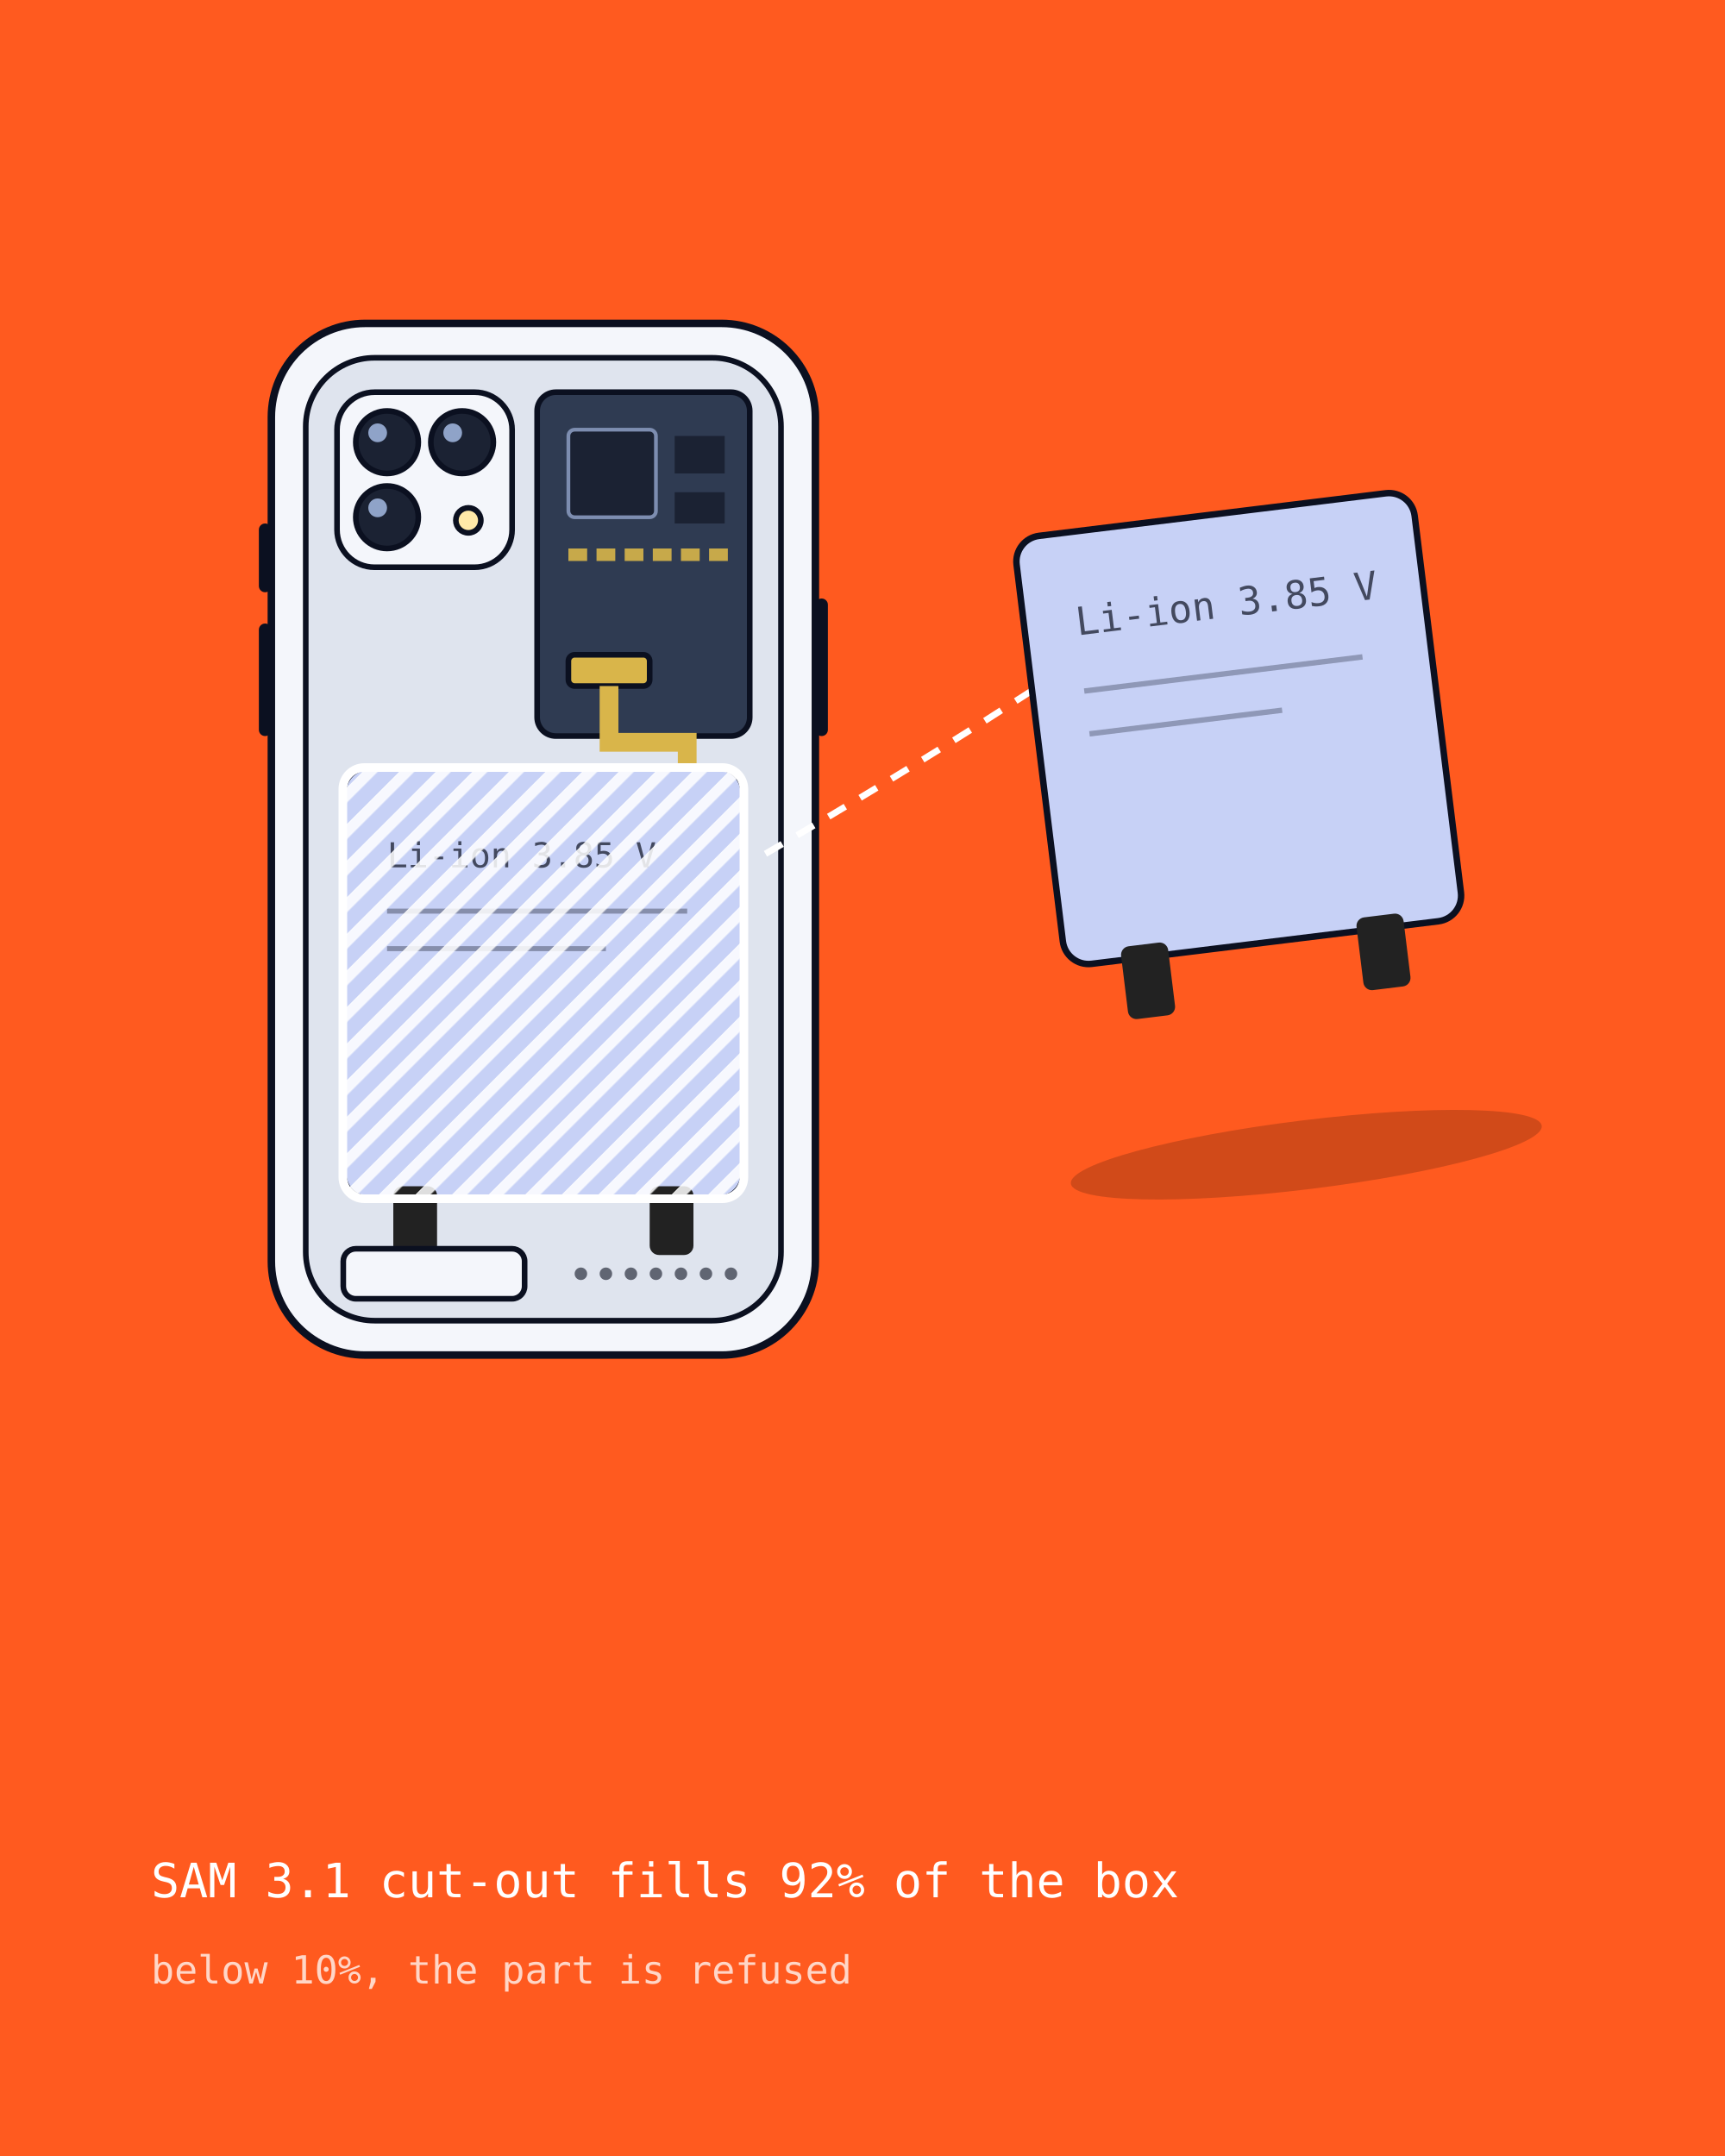
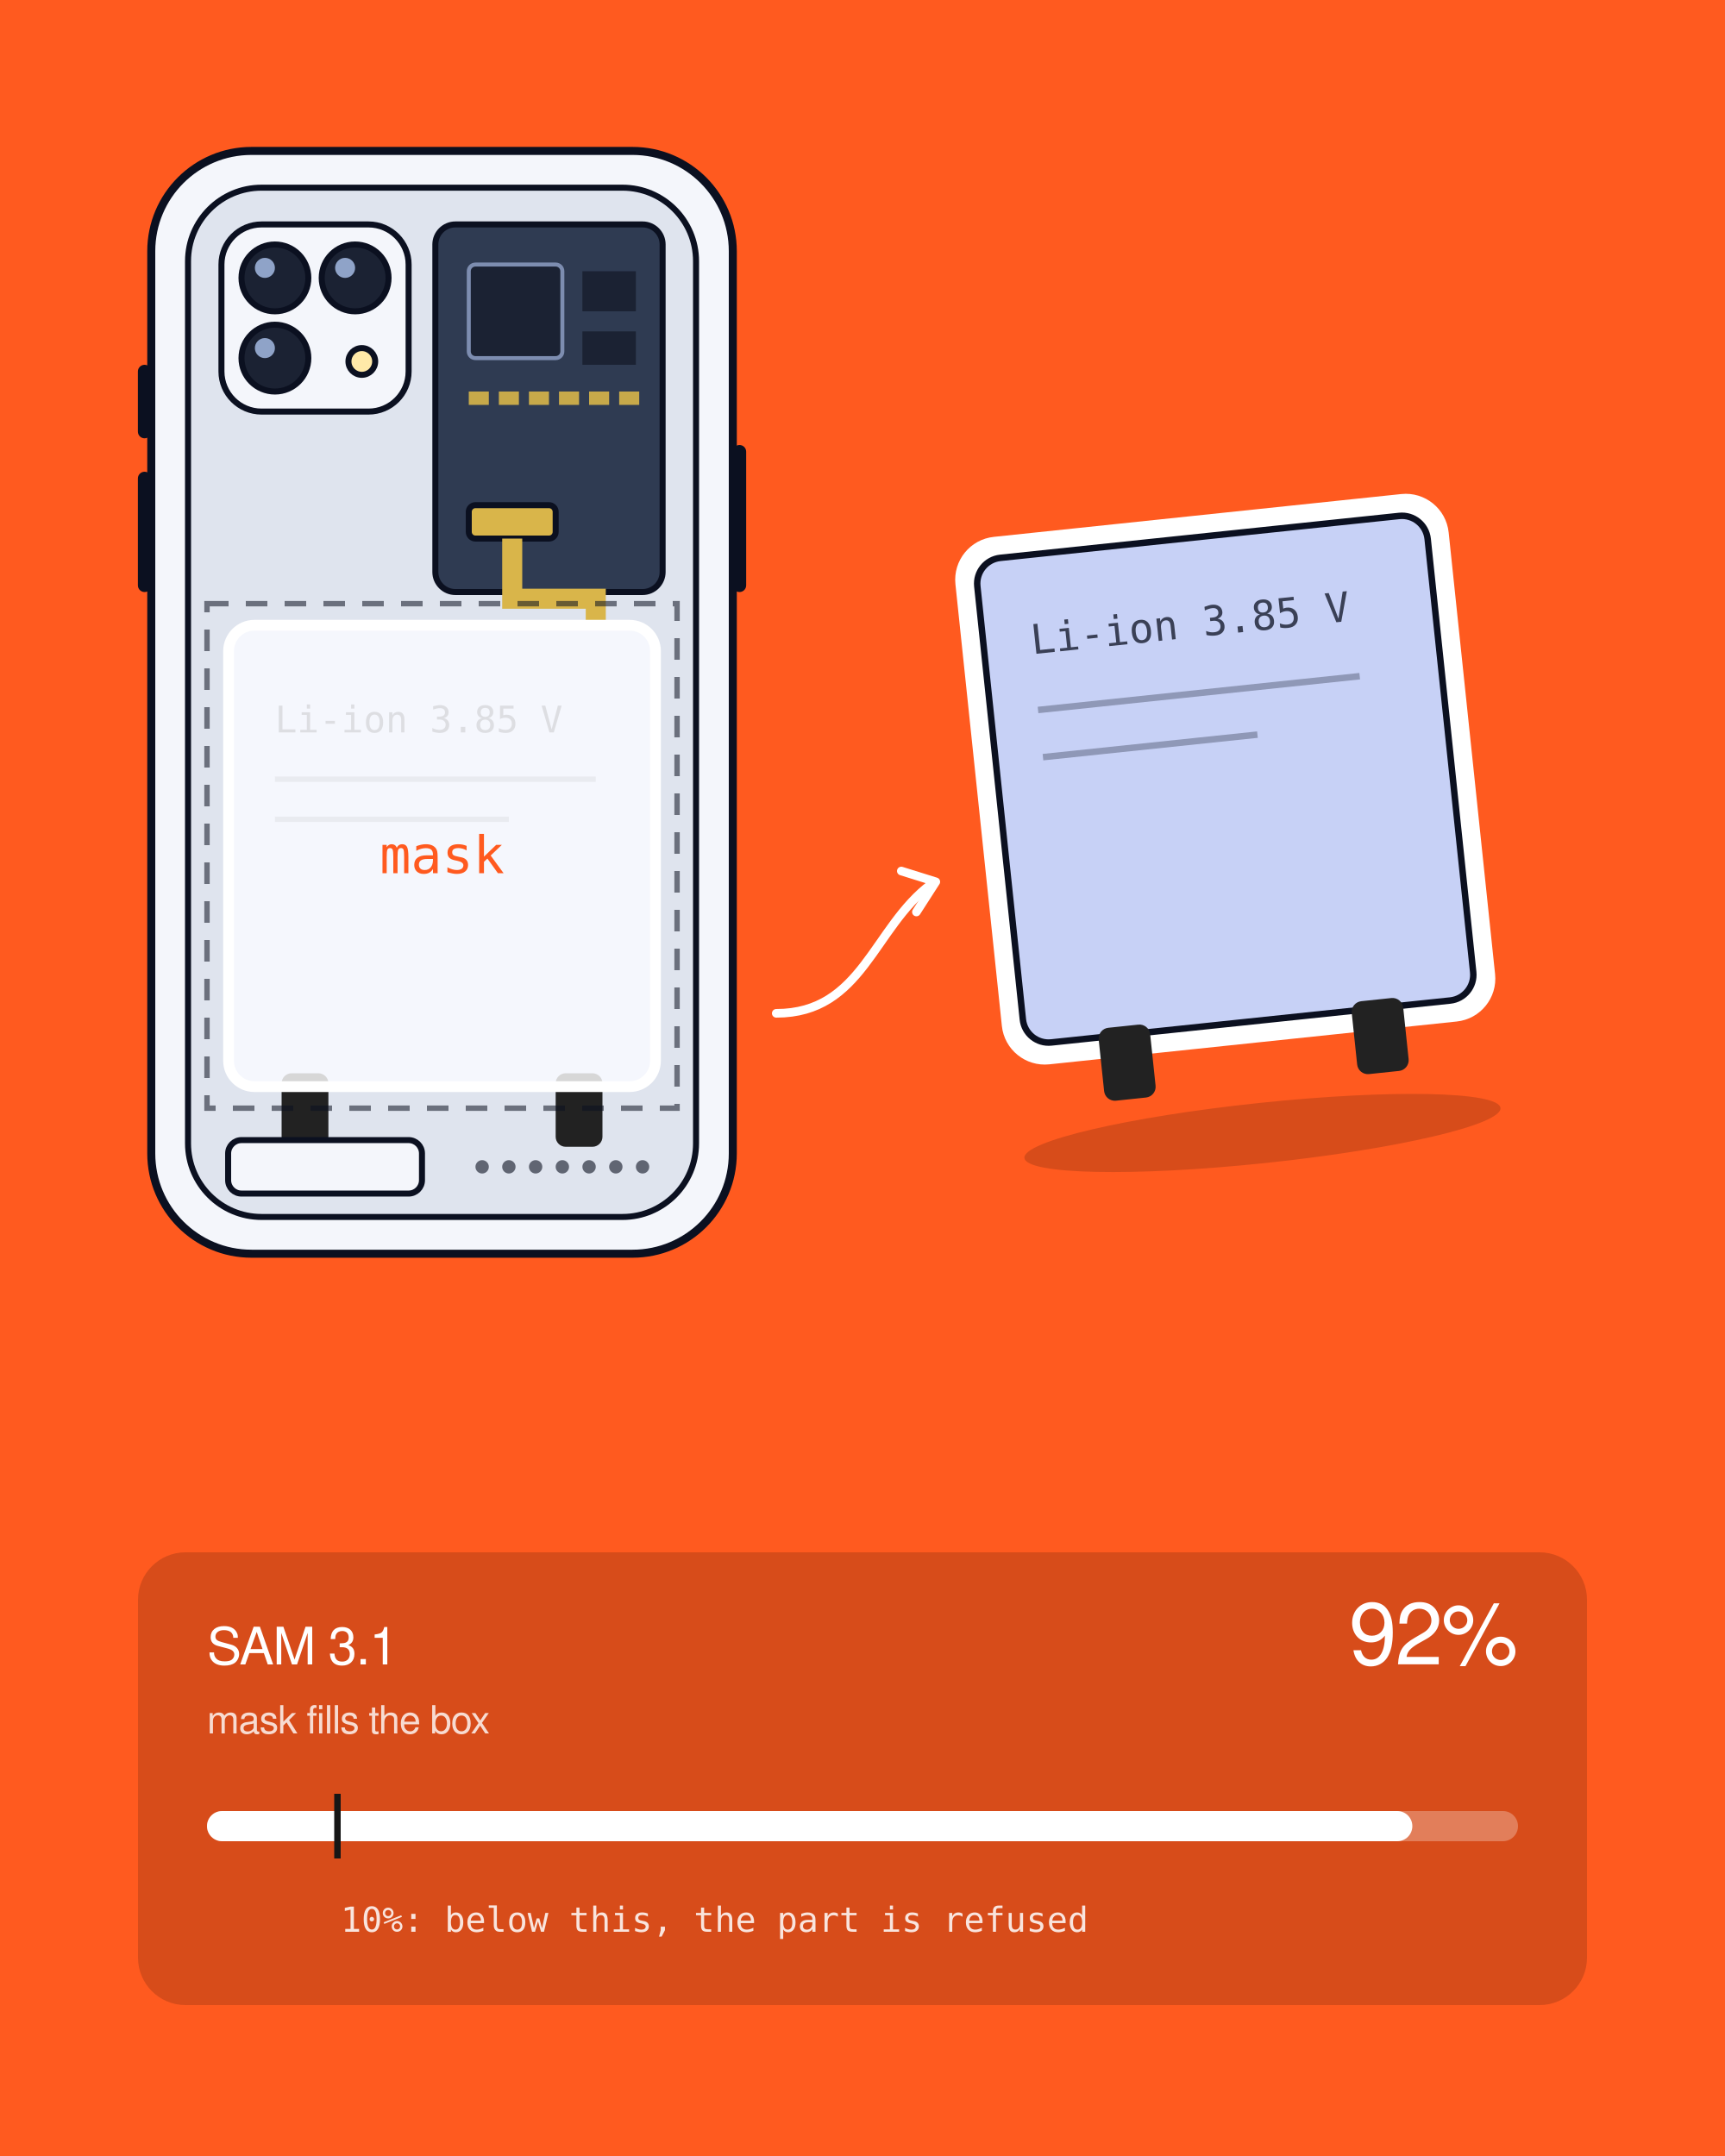
- <svg xmlns="http://www.w3.org/2000/svg" viewBox="0 0 800 1000" role="img" aria-label="SAM 3.1 cuts the battery out inside the box Spark pointed at" preserveAspectRatio="xMidYMid slice">
+ <svg xmlns="http://www.w3.org/2000/svg" viewBox="0 0 800 1000" role="img" aria-label="SAM 3.1 cuts the battery out inside the box; its mask fills 92% of it" preserveAspectRatio="xMidYMid slice">
  <rect width="800" height="1000" fill="#ff5a1f" />
-   <g transform="translate(-38.0 126.8) scale(1.45)">
+   <g transform="translate(-105.0 45.2) scale(1.55)">
    <rect x="113" y="16" width="174" height="330" rx="30" fill="#f4f6fb" stroke="#0b1020" stroke-width="2.4" />
    <rect x="109" y="80" width="4" height="22" rx="2" fill="#0b1020" />
    <rect x="109" y="112" width="4" height="36" rx="2" fill="#0b1020" />
    <rect x="287" y="104" width="4" height="44" rx="2" fill="#0b1020" />
    <rect x="124" y="27" width="152" height="308" rx="22" fill="#dfe4ee" stroke="#0b1020" stroke-width="1.8" stroke-linejoin="round" />
    <rect x="134" y="38" width="56" height="56" rx="12" fill="#f4f6fb" stroke="#0b1020" stroke-width="1.8" stroke-linejoin="round" />
    <circle cx="150" cy="54" r="10" fill="#1b2233" stroke="#0b1020" stroke-width="1.8" stroke-linejoin="round" />
    <circle cx="147" cy="51" r="3" fill="#8fa3c8" />
    <circle cx="174" cy="54" r="10" fill="#1b2233" stroke="#0b1020" stroke-width="1.8" stroke-linejoin="round" />
    <circle cx="171" cy="51" r="3" fill="#8fa3c8" />
    <circle cx="150" cy="78" r="10" fill="#1b2233" stroke="#0b1020" stroke-width="1.8" stroke-linejoin="round" />
    <circle cx="147" cy="75" r="3" fill="#8fa3c8" />
    <circle cx="176" cy="79" r="4" fill="#ffe9a8" stroke="#0b1020" stroke-width="1.8" stroke-linejoin="round" />
    <rect x="198" y="38" width="68" height="110" rx="6" fill="#2f3b52" stroke="#0b1020" stroke-width="1.8" stroke-linejoin="round" />
    <rect x="208" y="50" width="28" height="28" rx="2" fill="#1b2233" stroke="#7d8db0" stroke-width="1.2" />
    <rect x="242" y="52" width="16" height="12" fill="#1b2233" />
    <rect x="242" y="70" width="16" height="10" fill="#1b2233" />
    <rect x="208" y="88" width="6" height="4" fill="#c7a94a" />
    <rect x="217" y="88" width="6" height="4" fill="#c7a94a" />
    <rect x="226" y="88" width="6" height="4" fill="#c7a94a" />
    <rect x="235" y="88" width="6" height="4" fill="#c7a94a" />
    <rect x="244" y="88" width="6" height="4" fill="#c7a94a" />
    <rect x="253" y="88" width="6" height="4" fill="#c7a94a" />
    <rect x="208" y="122" width="26" height="10" rx="2" fill="#d9b54a" stroke="#0b1020" stroke-width="1.8" stroke-linejoin="round" />
    <path d="M221 132 V150 H246 V158" fill="none" stroke="#d9b54a" stroke-width="6" />
    <g class="">
      <rect x="136" y="158" width="128" height="138" rx="8" fill="#c7d1f6" stroke="#0b1020" stroke-width="2" />
      <text x="150" y="190" font-family="JetBrains Mono, ui-monospace, Menlo, monospace" font-size="11" fill="#0b1020" opacity=".7">Li-ion 3.85 V</text>
      <path d="M150 204 h96 M150 216 h70" stroke="#0b1020" stroke-width="1.6" opacity=".35" />
      <rect x="152" y="292" width="14" height="22" rx="3" fill="#222" />
      <rect x="234" y="292" width="14" height="22" rx="3" fill="#222" />
    </g>
    <rect x="136" y="312" width="58" height="16" rx="4" fill="#f4f6fb" stroke="#0b1020" stroke-width="1.8" stroke-linejoin="round" />
    <circle cx="212" cy="320" r="2" fill="#0b1020" opacity=".6" />
    <circle cx="220" cy="320" r="2" fill="#0b1020" opacity=".6" />
    <circle cx="228" cy="320" r="2" fill="#0b1020" opacity=".6" />
    <circle cx="236" cy="320" r="2" fill="#0b1020" opacity=".6" />
    <circle cx="244" cy="320" r="2" fill="#0b1020" opacity=".6" />
    <circle cx="252" cy="320" r="2" fill="#0b1020" opacity=".6" />
    <circle cx="260" cy="320" r="2" fill="#0b1020" opacity=".6" />
  </g>
-   <defs>
-     <pattern id="hatch" width="12" height="12" patternTransform="rotate(45)" patternUnits="userSpaceOnUse">
-       <rect width="5" height="12" fill="#fff" opacity=".85" />
-     </pattern>
-   </defs>
-   <rect x="159" y="356" width="186" height="200" rx="10" fill="url(#hatch)" stroke="#fff" stroke-width="4" />
-   <path d="M355 396 C 520 300, 560 260, 590 250" fill="none" stroke="#fff" stroke-width="3" stroke-dasharray="9 8" />
-   <g class="mz-lift" transform="translate(470 250) rotate(-7)">
-     <ellipse cx="100" cy="300" rx="110" ry="16" fill="#000" opacity=".18" />
-     <rect x="0" y="0" width="186" height="200" rx="12" fill="#c7d1f6" stroke="#0b1020" stroke-width="3" />
-     <text x="24" y="48" font-family="JetBrains Mono, ui-monospace, Menlo, monospace" font-size="18" fill="#0b1020" text-anchor="start" font-weight="400" letter-spacing="0" opacity="0.7">Li-ion 3.85 V</text>
-     <path d="M24 74 h130 M24 94 h90" stroke="#0b1020" stroke-width="2.5" opacity=".3" />
-     <rect x="26" y="194" width="22" height="34" rx="4" fill="#222" />
-     <rect x="136" y="194" width="22" height="34" rx="4" fill="#222" />
+   <rect x="106" y="290" width="198" height="214" rx="12" fill="#ffffff" fill-opacity=".82" stroke="#ffffff" stroke-width="5" />
+   <rect x="96" y="280" width="218" height="234" fill="none" stroke="#0b1020" stroke-width="2.5" stroke-dasharray="10 8" opacity=".55" />
+   <text x="205" y="405" font-family="JetBrains Mono, ui-monospace, Menlo, monospace" font-size="24" fill="#ff5a1f" text-anchor="middle" font-weight="400" letter-spacing="0" opacity="1.0">mask</text>
+   <g transform="translate(452 260) rotate(-6)">
+     <g class="mz-lift">
+       <ellipse cx="105" cy="278" rx="111" ry="14" fill="#000" opacity=".16" />
+       <rect x="-10" y="-10" width="230" height="246" rx="20" fill="#ffffff" />
+       <rect x="0" y="0" width="210" height="226" rx="12" fill="#c7d1f6" stroke="#0b1020" stroke-width="3" />
+       <text x="22" y="46" font-family="JetBrains Mono, ui-monospace, Menlo, monospace" font-size="19" fill="#0b1020" text-anchor="start" font-weight="400" letter-spacing="0" opacity="0.75">Li-ion 3.85 V</text>
+       <path d="M22 72 h150 M22 94 h100" stroke="#0b1020" stroke-width="3" opacity=".3" />
+       <rect x="34" y="222" width="24" height="34" rx="5" fill="#222" />
+       <rect x="152" y="222" width="24" height="34" rx="5" fill="#222" />
+     </g>
  </g>
-   <text x="70" y="880" font-family="JetBrains Mono, ui-monospace, Menlo, monospace" font-size="22" fill="#ffffff" text-anchor="start" font-weight="400" letter-spacing="0" opacity="1.0">SAM 3.1 cut-out fills 92% of the box</text>
-   <text x="70" y="920" font-family="JetBrains Mono, ui-monospace, Menlo, monospace" font-size="18" fill="#ffffff" text-anchor="start" font-weight="400" letter-spacing="0" opacity="0.75">below 10%, the part is refused</text>
+   <path d="M360 470 C 400 470, 405 430, 432 410" fill="none" stroke="#fff" stroke-width="4" stroke-linecap="round" />
+   <path d="M418 404 l16 5 l-9 14" fill="none" stroke="#fff" stroke-width="4" stroke-linecap="round" stroke-linejoin="round" />
+   <rect x="64" y="720" width="672" height="210" rx="22" fill="#000" fill-opacity=".16" />
+   <text x="96" y="772" font-family="Inter Tight, Helvetica, Arial, sans-serif" font-size="24" fill="#ffffff" text-anchor="start" font-weight="500" letter-spacing="-0.02em" opacity="1.0">SAM 3.1</text>
+   <text x="704" y="772" font-family="Inter Tight, Helvetica, Arial, sans-serif" font-size="40" fill="#ffffff" text-anchor="end" font-weight="500" letter-spacing="-0.02em" opacity="1.0">92%</text>
+   <text x="96" y="804" font-family="Inter Tight, Helvetica, Arial, sans-serif" font-size="18" fill="#ffffff" text-anchor="start" font-weight="400" letter-spacing="-0.02em" opacity="0.8">mask fills the box</text>
+   <rect x="96" y="840" width="608" height="14" rx="7" fill="#fff" fill-opacity=".28" />
+   <rect class="mz-grow" x="96" y="840" width="559" height="14" rx="7" fill="#fff" />
+   <rect x="155" y="832" width="3" height="30" fill="#161616" />
+   <text x="158" y="896" font-family="JetBrains Mono, ui-monospace, Menlo, monospace" font-size="16" fill="#ffffff" text-anchor="start" font-weight="400" letter-spacing="0" opacity="0.85">10%: below this, the part is refused</text>
</svg>
